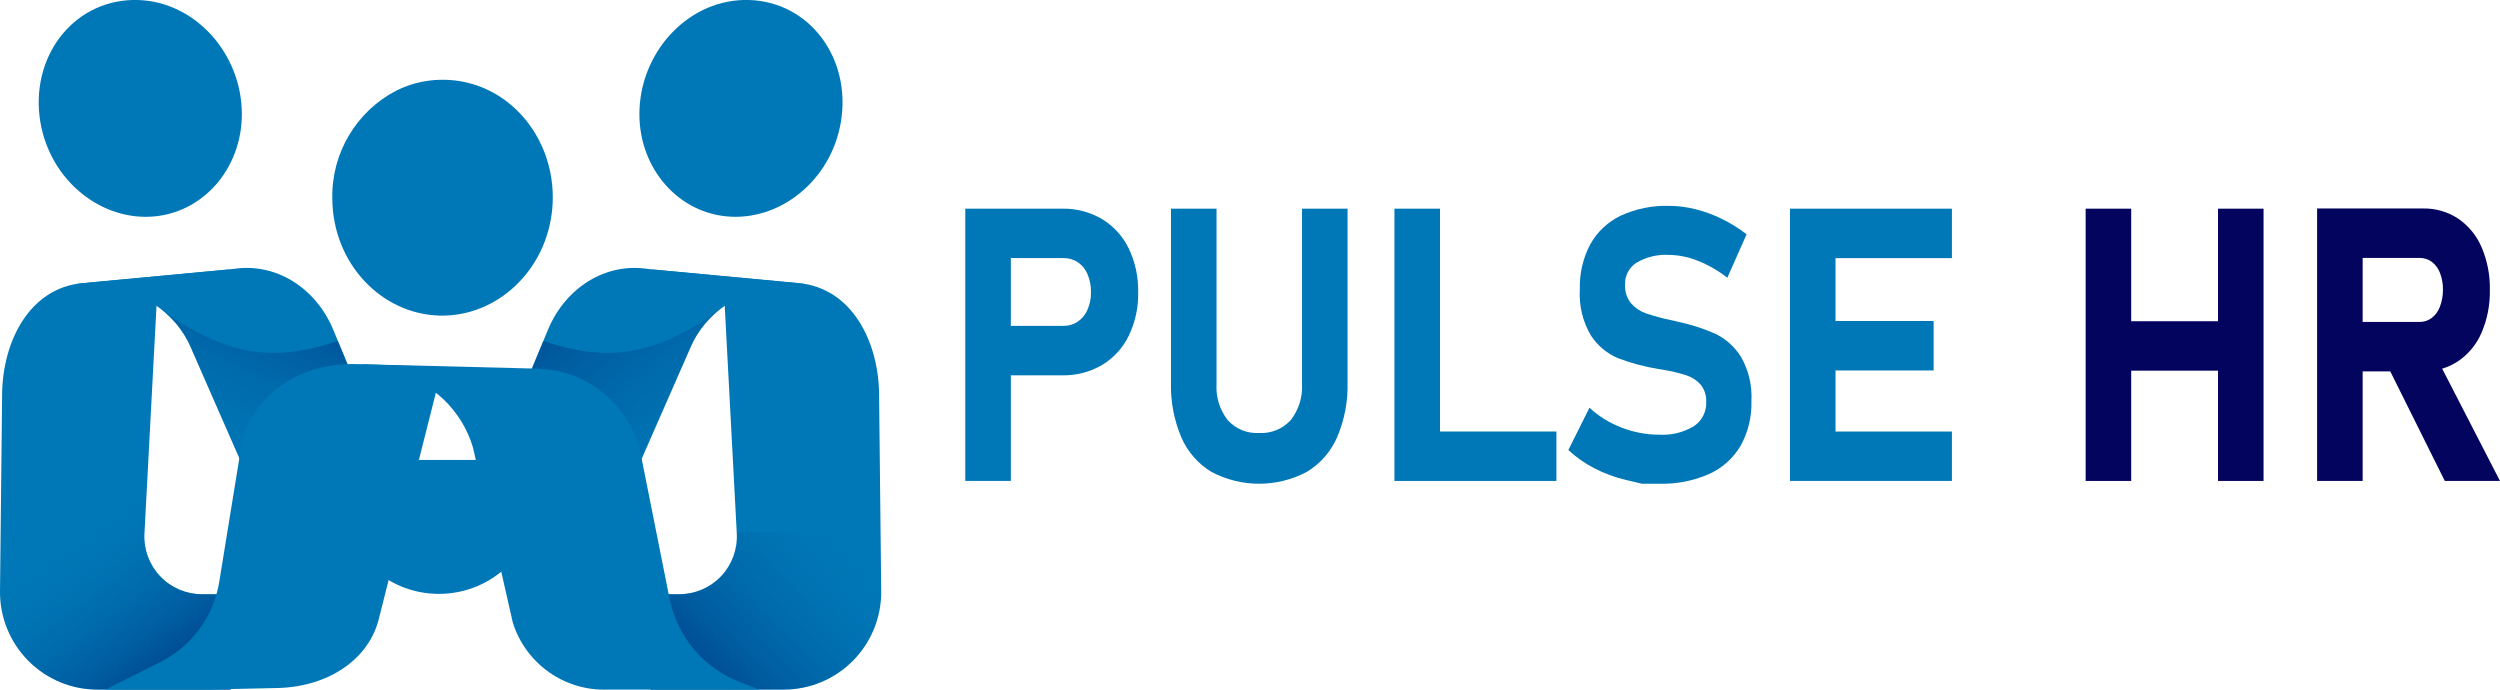
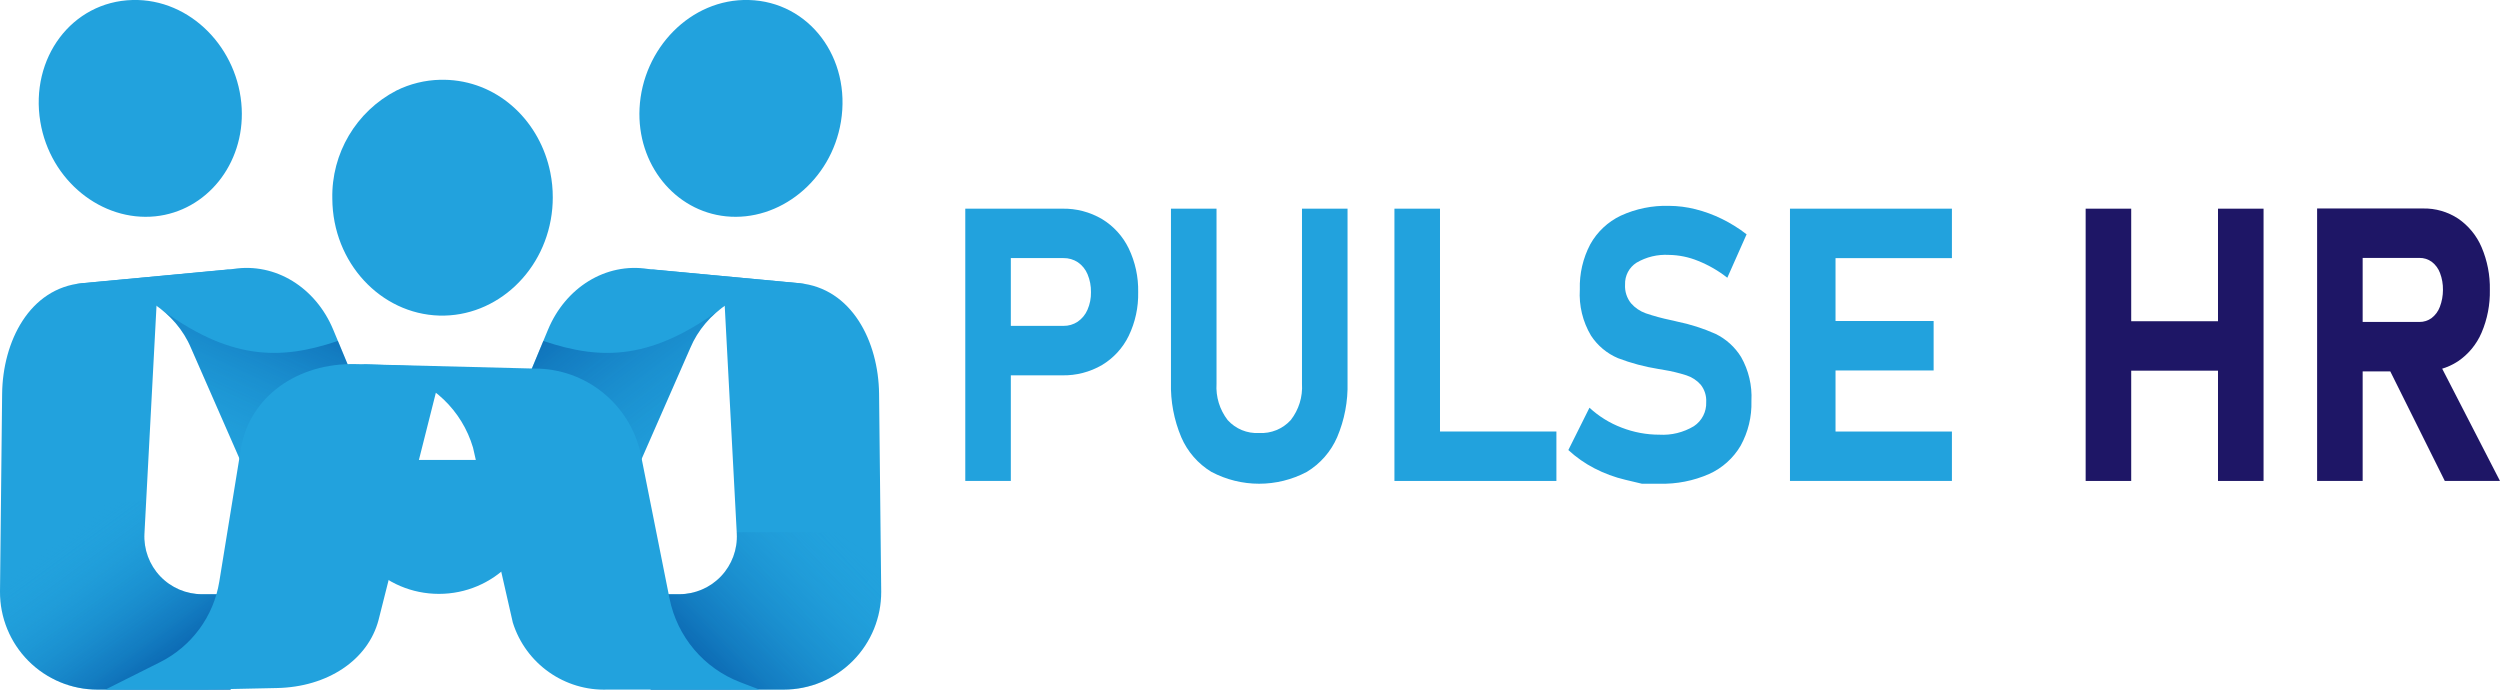
<svg xmlns="http://www.w3.org/2000/svg" xmlns:xlink="http://www.w3.org/1999/xlink" viewBox="0 0 317.602 87.609">
  <defs>
-     <style>.a{isolation:isolate;}.b{fill:url(#a);}.c{fill:url(#b);}.d{fill:url(#c);}.e,.g,.j,.l{opacity:0.63;mix-blend-mode:multiply;}.e{fill:url(#d);}.f{fill:url(#e);}.g{fill:url(#f);}.h{fill:url(#g);}.i{fill:url(#h);}.j{fill:url(#i);}.k{fill:url(#j);}.l{fill:url(#k);}.m{fill:url(#l);}.n{fill:url(#m);}.o{fill:url(#n);}.p{fill:#0077b6;}.q{fill:#03045e;}</style>
    <linearGradient id="a" x1="55.758" y1="58.377" x2="55.758" y2="75.979" gradientUnits="userSpaceOnUse">
-       <stop offset="0" stop-color="#0077b6" />
-       <stop offset="1" stop-color="#0077b6" />
+       <stop offset="0" style="stop-color: rgb(34, 162, 221);" />
+       <stop offset="1" style="stop-color: rgb(34, 162, 221);" />
    </linearGradient>
    <linearGradient id="b" x1="520.985" y1="16.22" x2="523.306" y2="-17.538" gradientTransform="matrix(-1.007, 0.061, 0.036, 0.991, 544.114, -11.835)" gradientUnits="userSpaceOnUse">
-       <stop offset="0" stop-color="#0077b6" />
-       <stop offset="0.991" stop-color="#0077b6" />
+       <stop offset="0" style="stop-color: rgb(34, 162, 221);" />
+       <stop offset="0.991" style="stop-color: rgb(34, 162, 221);" />
    </linearGradient>
    <linearGradient id="c" x1="22.796" y1="37.774" x2="10.694" y2="82.867" gradientTransform="matrix(1, 0, 0, 1, 0, 0)" xlink:href="#b" />
    <linearGradient id="d" x1="7.734" y1="67.918" x2="19.925" y2="84.594" gradientUnits="userSpaceOnUse">
      <stop offset="0" stop-color="#fff" stop-opacity="0" />
      <stop offset="1" stop-color="#0077b6" />
    </linearGradient>
    <linearGradient id="e" x1="512.833" y1="42.258" x2="511.719" y2="16.415" xlink:href="#b" />
    <linearGradient id="f" x1="27.848" y1="62.869" x2="39.005" y2="38.674" xlink:href="#d" />
    <linearGradient id="g" x1="367.663" y1="25.58" x2="369.983" y2="-8.178" gradientTransform="matrix(1.007, 0.061, -0.036, 0.991, -277.457, -11.835)" xlink:href="#a" />
    <linearGradient id="h" x1="171.747" y1="37.831" x2="166.69" y2="106.608" gradientTransform="matrix(-1, 0, 0, 1, 266.657, 0)" xlink:href="#a" />
    <linearGradient id="i" x1="108.21" y1="67.599" x2="90.168" y2="84.815" xlink:href="#d" />
    <linearGradient id="j" x1="82.468" y1="55.178" x2="82.622" y2="35.649" xlink:href="#a" />
    <linearGradient id="k" x1="90.239" y1="65.13" x2="70.345" y2="39.186" xlink:href="#d" />
    <linearGradient id="l" x1="55.083" y1="47.164" x2="56.857" y2="12.79" xlink:href="#a" />
    <linearGradient id="m" x1="41.104" y1="53.865" x2="28.468" y2="99.527" gradientTransform="matrix(1.034, 0.056, 0.086, 0.972, -7.431, -10.899)" xlink:href="#a" />
    <linearGradient id="n" x1="68.152" y1="94.708" x2="79.123" y2="57.911" gradientTransform="matrix(1.007, 0.061, -0.036, 0.991, -0.607, -11.835)" xlink:href="#a" />
+     <style>.a{isolation:isolate;}.b{fill:url(#a);}.c{fill:url(#b);}.d{fill:url(#c);}.e,.g,.j,.l{opacity:0.63;mix-blend-mode:multiply;}.e{fill:url(#d);}.f{fill:url(#e);}.g{fill:url(#f);}.h{fill:url(#g);}.i{fill:url(#h);}.j{fill:url(#i);}.k{fill:url(#j);}.l{fill:url(#k);}.m{fill:url(#l);}.n{fill:url(#m);}.o{fill:url(#n);}.p{fill:#0077b6;}.q{fill:#03045e;}</style>
  </defs>
-   <g class="a">
+   <g class="a" transform="matrix(1, 0, 0, 1, 0, -7.105427357601002e-15)">
    <path class="b" d="M43.22,58.433H68.3a0,0,0,0,1,0,0v4.476A12.539,12.539,0,0,1,55.758,75.447h0A12.539,12.539,0,0,1,43.22,62.909V58.433A0,0,0,0,1,43.22,58.433Z" />
    <path class="c" d="M30.706,13.768c.352,7.1-4.481,13.05-10.984,13.715-6.744.69-13.348-4.476-14.6-12.013C3.788,7.382,9.121.208,16.829,0,24.225-.191,30.33,6.189,30.706,13.768Z" />
    <path class="d" d="M20.01,36.465,29.3,34.22,10.451,35.97C3.72,36.6.346,43.41.271,50.02L0,75.15H0A12.388,12.388,0,0,0,12.388,87.607H29.3V75.489H25.662a7.32,7.32,0,0,1-7.311-7.708Z" />
    <path class="e" d="M18.351,67.781l.217-4.087c-4.414,0-8.848.342-13.222.512q-2.608.1-5.229.135L0,75.15A12.388,12.388,0,0,0,12.388,87.607H29.3V75.489H25.662A7.32,7.32,0,0,1,18.351,67.781Z" />
    <path class="f" d="M33.573,65.449,24.258,44.19c-1.912-4.576-6.757-7.731-12.233-8.021l-2.256-.12,19.847-1.878c5.394-.851,10.5,2.374,12.715,7.707L49.074,58.09C48.068,58.34,33.573,65.449,33.573,65.449Z" />
    <path class="g" d="M42.844,43.34c.026-.009.057-.016.085-.024L49.074,58.09c-1.006.25-15.5,7.359-15.5,7.359L24.258,44.19a12.467,12.467,0,0,0-4.364-5.325C29.076,45.8,35.515,45.8,42.844,43.34Z" />
    <path class="h" d="M81.248,13.768c-.353,7.1,4.481,13.05,10.983,13.715,6.744.69,13.348-4.476,14.6-12.013C108.165,7.382,102.833.208,95.125,0,87.728-.191,81.624,6.189,81.248,13.768Z" />
    <path class="i" d="M91.943,36.465,82.655,34.22,101.5,35.97c6.73.63,10.105,7.44,10.179,14.05l.271,25.13h0A12.388,12.388,0,0,1,99.566,87.607H82.655V75.489h3.637a7.32,7.32,0,0,0,7.31-7.708Z" />
    <path class="j" d="M93.593,67.608l.009.173a7.32,7.32,0,0,1-7.31,7.708H82.655V87.607H99.566A12.388,12.388,0,0,0,111.953,75.15l-.081-7.542Z" />
    <path class="k" d="M78.38,65.449,87.7,44.19c1.911-4.576,6.756-7.731,12.232-8.021l2.256-.12L82.337,34.171c-5.394-.851-10.5,2.374-12.715,7.707L62.88,58.09C63.886,58.34,78.38,65.449,78.38,65.449Z" />
    <path class="l" d="M69.109,43.34c-.026-.009-.057-.016-.085-.024L62.88,58.09c1.006.25,15.5,7.359,15.5,7.359L87.7,44.19a12.472,12.472,0,0,1,4.363-5.325C82.878,45.8,76.438,45.8,69.109,43.34Z" />
    <path class="m" d="M70.225,25.091c0,.457-.02.923-.061,1.388-.7,7.9-7.069,13.823-14.365,13.613-7.41-.219-13.532-6.685-13.581-14.839A15.1,15.1,0,0,1,50.364,11.5a13.217,13.217,0,0,1,5.544-1.364c.376-.008.757,0,1.137.02,6.539.393,11.594,5.415,12.868,11.76A15.755,15.755,0,0,1,70.225,25.091Z" />
    <path class="n" d="M56.193,46.636l-8.1,32.121c-1.341,5.11-6.5,8.527-12.92,8.652l-9.373.2H13.382l6.96-3.49A13.952,13.952,0,0,0,27.86,73.883L30.636,56.8c1.167-6.365,7.062-10.7,14.529-10.546l.818.017h.1Z" />
    <path class="o" d="M96.494,87.607H77.212a12.164,12.164,0,0,1-12.064-8.516L60.091,56.86a13.915,13.915,0,0,0-9.99-9.555l-4.136-1.034,21.913.552A13.765,13.765,0,0,1,81.392,57.648l3.664,18.377a14.416,14.416,0,0,0,8.987,10.644Z" />
-     <path class="p" d="M122.63,26.51h5.787V61.1H122.63ZM125.27,41.4h9.822a3.185,3.185,0,0,0,1.827-.536,3.536,3.536,0,0,0,1.236-1.51,5.349,5.349,0,0,0,.443-2.237,5.608,5.608,0,0,0-.433-2.272,3.453,3.453,0,0,0-1.225-1.522,3.22,3.22,0,0,0-1.848-.535H125.27V26.51h9.674A9.585,9.585,0,0,1,140,27.83a8.883,8.883,0,0,1,3.39,3.723,12.264,12.264,0,0,1,1.205,5.566,12.19,12.19,0,0,1-1.205,5.555,8.819,8.819,0,0,1-3.39,3.7,9.653,9.653,0,0,1-5.059,1.309H125.27Z" />
-     <path class="p" d="M153.893,59.946a9.585,9.585,0,0,1-3.823-4.4,16.761,16.761,0,0,1-1.31-6.958V26.51h5.788V48.752a6.846,6.846,0,0,0,1.415,4.615,4.984,4.984,0,0,0,3.992,1.642,5.042,5.042,0,0,0,4.024-1.642,6.812,6.812,0,0,0,1.426-4.615V26.51h5.788V48.586a16.661,16.661,0,0,1-1.321,6.958,9.638,9.638,0,0,1-3.844,4.4,12.945,12.945,0,0,1-12.135,0Z" />
-     <path class="p" d="M177.15,26.51h5.788V61.1H177.15Zm2.577,28.309h18V61.1h-18Z" />
-     <path class="p" d="M208.6,61.456l-2.1-.5a16.974,16.974,0,0,1-3.95-1.463,14.984,14.984,0,0,1-3.306-2.319l2.683-5.377a12.609,12.609,0,0,0,4.1,2.534,13.211,13.211,0,0,0,4.775.892,7.645,7.645,0,0,0,4.393-1.082,3.5,3.5,0,0,0,1.563-3.057V51.06a3.243,3.243,0,0,0-.7-2.189,4.066,4.066,0,0,0-1.817-1.189,19.844,19.844,0,0,0-2.872-.69.334.334,0,0,0-.116-.024.35.35,0,0,1-.116-.023l-.465-.072a25.889,25.889,0,0,1-5.113-1.368,7.659,7.659,0,0,1-3.442-2.878,10.242,10.242,0,0,1-1.415-5.841v-.024a11.572,11.572,0,0,1,1.33-5.732A8.734,8.734,0,0,1,205.9,27.4a13.742,13.742,0,0,1,6.125-1.249,13.942,13.942,0,0,1,3.369.428,16.871,16.871,0,0,1,3.37,1.237,18.277,18.277,0,0,1,3.125,1.951l-2.45,5.519a14.96,14.96,0,0,0-3.707-2.141,10.089,10.089,0,0,0-3.707-.762,7.3,7.3,0,0,0-4.119.988,3.158,3.158,0,0,0-1.457,2.771v.024a3.464,3.464,0,0,0,.761,2.367,4.474,4.474,0,0,0,1.88,1.273,27.171,27.171,0,0,0,3.147.856,1.24,1.24,0,0,0,.169.036,1.308,1.308,0,0,1,.169.036,1.99,1.99,0,0,1,.242.059,2.006,2.006,0,0,0,.243.059,23.552,23.552,0,0,1,4.87,1.558,7.84,7.84,0,0,1,3.263,2.951,10.179,10.179,0,0,1,1.31,5.554v.048a11.06,11.06,0,0,1-1.373,5.662,8.86,8.86,0,0,1-4,3.592,14.763,14.763,0,0,1-6.326,1.237Z" />
-     <path class="p" d="M227.4,26.51h5.787V61.1H227.4Zm2.091,0h18.482v6.28H229.5Zm0,14.273h16.159v6.28H229.5Zm0,14.036h18.482V61.1H229.5Z" />
-     <path class="q" d="M264.963,26.51h5.787V61.1h-5.787Zm2.682,14.3h17.891v6.28H267.645Zm14.131-14.3h5.788V61.1h-5.788Z" />
-     <path class="q" d="M294.367,26.486h5.787V61.1h-5.787Zm2.3,14.416h10.688a2.562,2.562,0,0,0,1.564-.5,3.2,3.2,0,0,0,1.046-1.428,6.049,6.049,0,0,0,.39-2.141,5.764,5.764,0,0,0-.37-2.141,3.182,3.182,0,0,0-1.045-1.427,2.6,2.6,0,0,0-1.585-.5H296.669v-6.28h11.153a7.832,7.832,0,0,1,4.457,1.284,8.384,8.384,0,0,1,2.979,3.628,13.122,13.122,0,0,1,1.055,5.436,13.116,13.116,0,0,1-1.055,5.436,8.351,8.351,0,0,1-2.99,3.628,7.846,7.846,0,0,1-4.446,1.284H296.669Zm6.464,5.21,6.189-1.095L317.6,61.1H310.59Z" />
+     <path class="p" d="M122.63,26.51h5.787V61.1H122.63ZM125.27,41.4h9.822a3.185,3.185,0,0,0,1.827-.536,3.536,3.536,0,0,0,1.236-1.51,5.349,5.349,0,0,0,.443-2.237,5.608,5.608,0,0,0-.433-2.272,3.453,3.453,0,0,0-1.225-1.522,3.22,3.22,0,0,0-1.848-.535H125.27V26.51h9.674A9.585,9.585,0,0,1,140,27.83a8.883,8.883,0,0,1,3.39,3.723,12.264,12.264,0,0,1,1.205,5.566,12.19,12.19,0,0,1-1.205,5.555,8.819,8.819,0,0,1-3.39,3.7,9.653,9.653,0,0,1-5.059,1.309H125.27Z" style="fill: rgb(34, 162, 221);" />
+     <path class="p" d="M153.893,59.946a9.585,9.585,0,0,1-3.823-4.4,16.761,16.761,0,0,1-1.31-6.958V26.51h5.788V48.752a6.846,6.846,0,0,0,1.415,4.615,4.984,4.984,0,0,0,3.992,1.642,5.042,5.042,0,0,0,4.024-1.642,6.812,6.812,0,0,0,1.426-4.615V26.51h5.788V48.586a16.661,16.661,0,0,1-1.321,6.958,9.638,9.638,0,0,1-3.844,4.4,12.945,12.945,0,0,1-12.135,0Z" style="fill: rgb(34, 162, 221);" />
+     <path class="p" d="M177.15,26.51h5.788V61.1H177.15Zm2.577,28.309h18V61.1h-18Z" style="fill: rgb(34, 162, 221);" />
+     <path class="p" d="M208.6,61.456l-2.1-.5a16.974,16.974,0,0,1-3.95-1.463,14.984,14.984,0,0,1-3.306-2.319l2.683-5.377a12.609,12.609,0,0,0,4.1,2.534,13.211,13.211,0,0,0,4.775.892,7.645,7.645,0,0,0,4.393-1.082,3.5,3.5,0,0,0,1.563-3.057V51.06a3.243,3.243,0,0,0-.7-2.189,4.066,4.066,0,0,0-1.817-1.189,19.844,19.844,0,0,0-2.872-.69.334.334,0,0,0-.116-.024.35.35,0,0,1-.116-.023l-.465-.072a25.889,25.889,0,0,1-5.113-1.368,7.659,7.659,0,0,1-3.442-2.878,10.242,10.242,0,0,1-1.415-5.841v-.024a11.572,11.572,0,0,1,1.33-5.732A8.734,8.734,0,0,1,205.9,27.4a13.742,13.742,0,0,1,6.125-1.249,13.942,13.942,0,0,1,3.369.428,16.871,16.871,0,0,1,3.37,1.237,18.277,18.277,0,0,1,3.125,1.951l-2.45,5.519a14.96,14.96,0,0,0-3.707-2.141,10.089,10.089,0,0,0-3.707-.762,7.3,7.3,0,0,0-4.119.988,3.158,3.158,0,0,0-1.457,2.771v.024a3.464,3.464,0,0,0,.761,2.367,4.474,4.474,0,0,0,1.88,1.273,27.171,27.171,0,0,0,3.147.856,1.24,1.24,0,0,0,.169.036,1.308,1.308,0,0,1,.169.036,1.99,1.99,0,0,1,.242.059,2.006,2.006,0,0,0,.243.059,23.552,23.552,0,0,1,4.87,1.558,7.84,7.84,0,0,1,3.263,2.951,10.179,10.179,0,0,1,1.31,5.554v.048a11.06,11.06,0,0,1-1.373,5.662,8.86,8.86,0,0,1-4,3.592,14.763,14.763,0,0,1-6.326,1.237Z" style="fill: rgb(34, 162, 221);" />
+     <path class="p" d="M227.4,26.51h5.787V61.1H227.4Zm2.091,0h18.482v6.28H229.5Zm0,14.273h16.159v6.28H229.5Zm0,14.036h18.482V61.1H229.5Z" style="fill: rgb(34, 162, 221);" />
+     <path class="q" d="M264.963,26.51h5.787V61.1h-5.787Zm2.682,14.3h17.891v6.28H267.645Zm14.131-14.3h5.788V61.1h-5.788Z" style="fill: rgb(30, 22, 102);" />
+     <path class="q" d="M294.367,26.486h5.787V61.1h-5.787Zm2.3,14.416h10.688a2.562,2.562,0,0,0,1.564-.5,3.2,3.2,0,0,0,1.046-1.428,6.049,6.049,0,0,0,.39-2.141,5.764,5.764,0,0,0-.37-2.141,3.182,3.182,0,0,0-1.045-1.427,2.6,2.6,0,0,0-1.585-.5H296.669v-6.28h11.153a7.832,7.832,0,0,1,4.457,1.284,8.384,8.384,0,0,1,2.979,3.628,13.122,13.122,0,0,1,1.055,5.436,13.116,13.116,0,0,1-1.055,5.436,8.351,8.351,0,0,1-2.99,3.628,7.846,7.846,0,0,1-4.446,1.284H296.669Zm6.464,5.21,6.189-1.095L317.6,61.1H310.59Z" style="fill: rgb(30, 22, 102);" />
  </g>
</svg>
